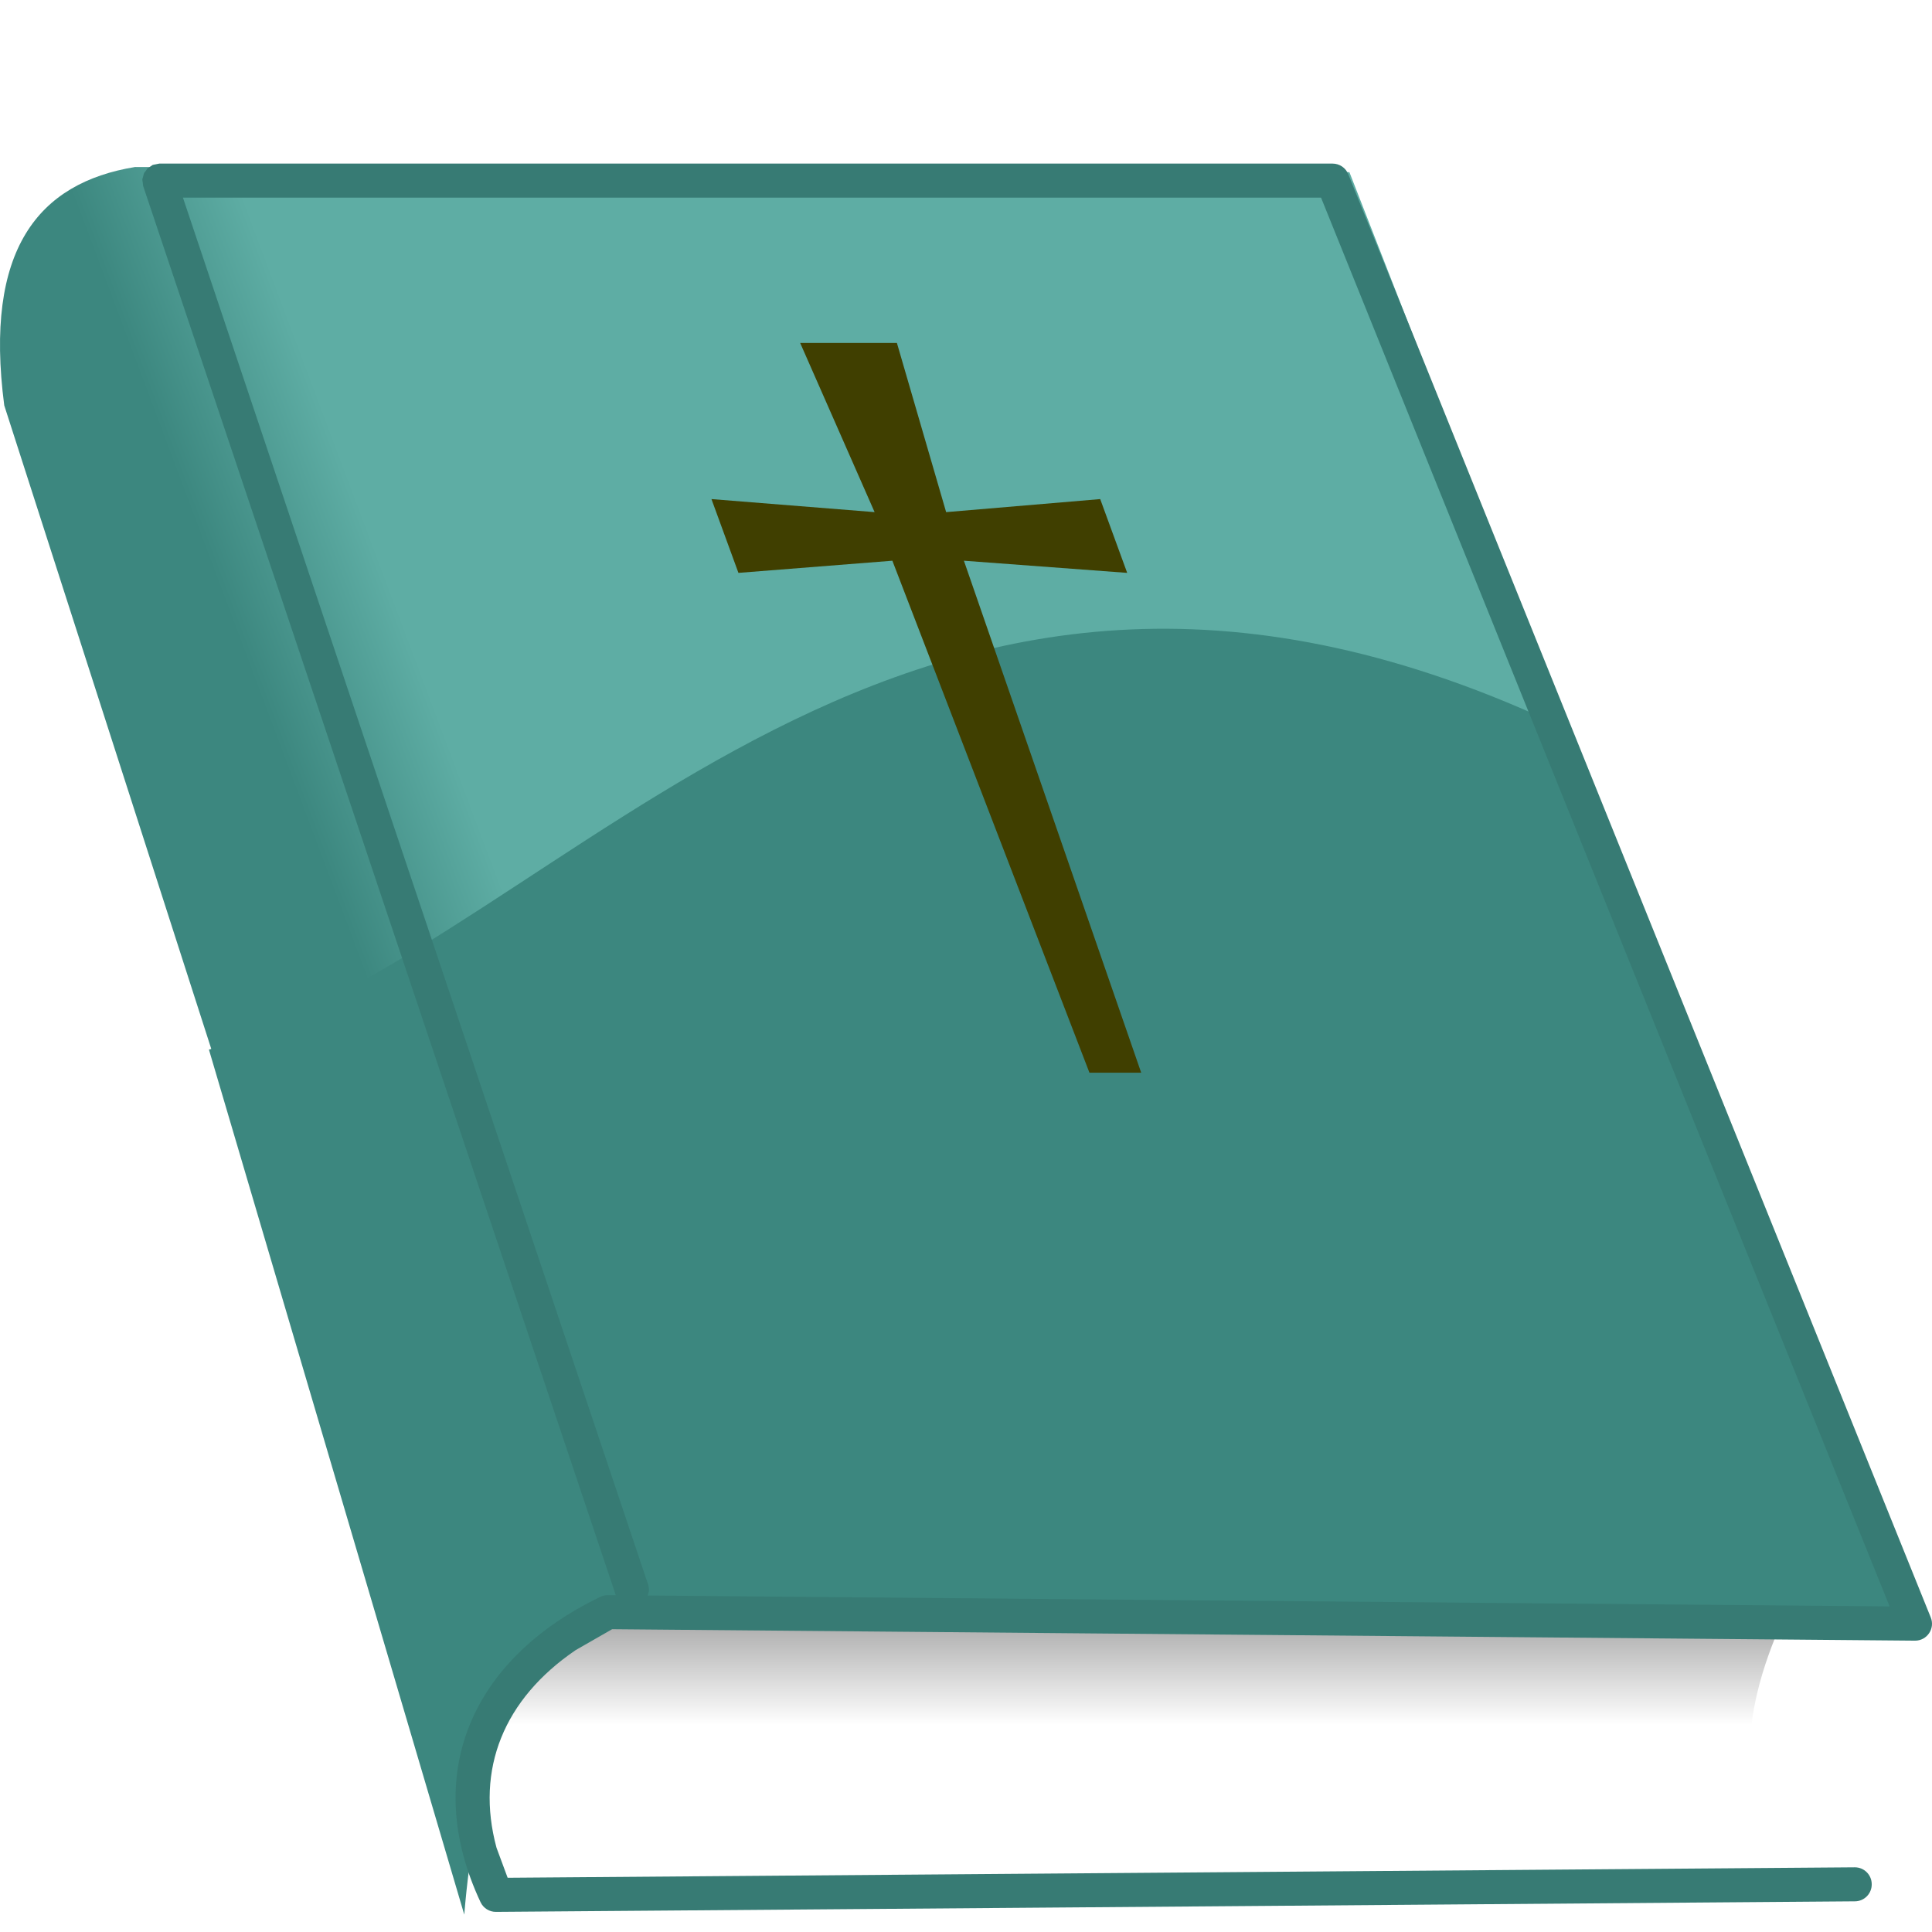
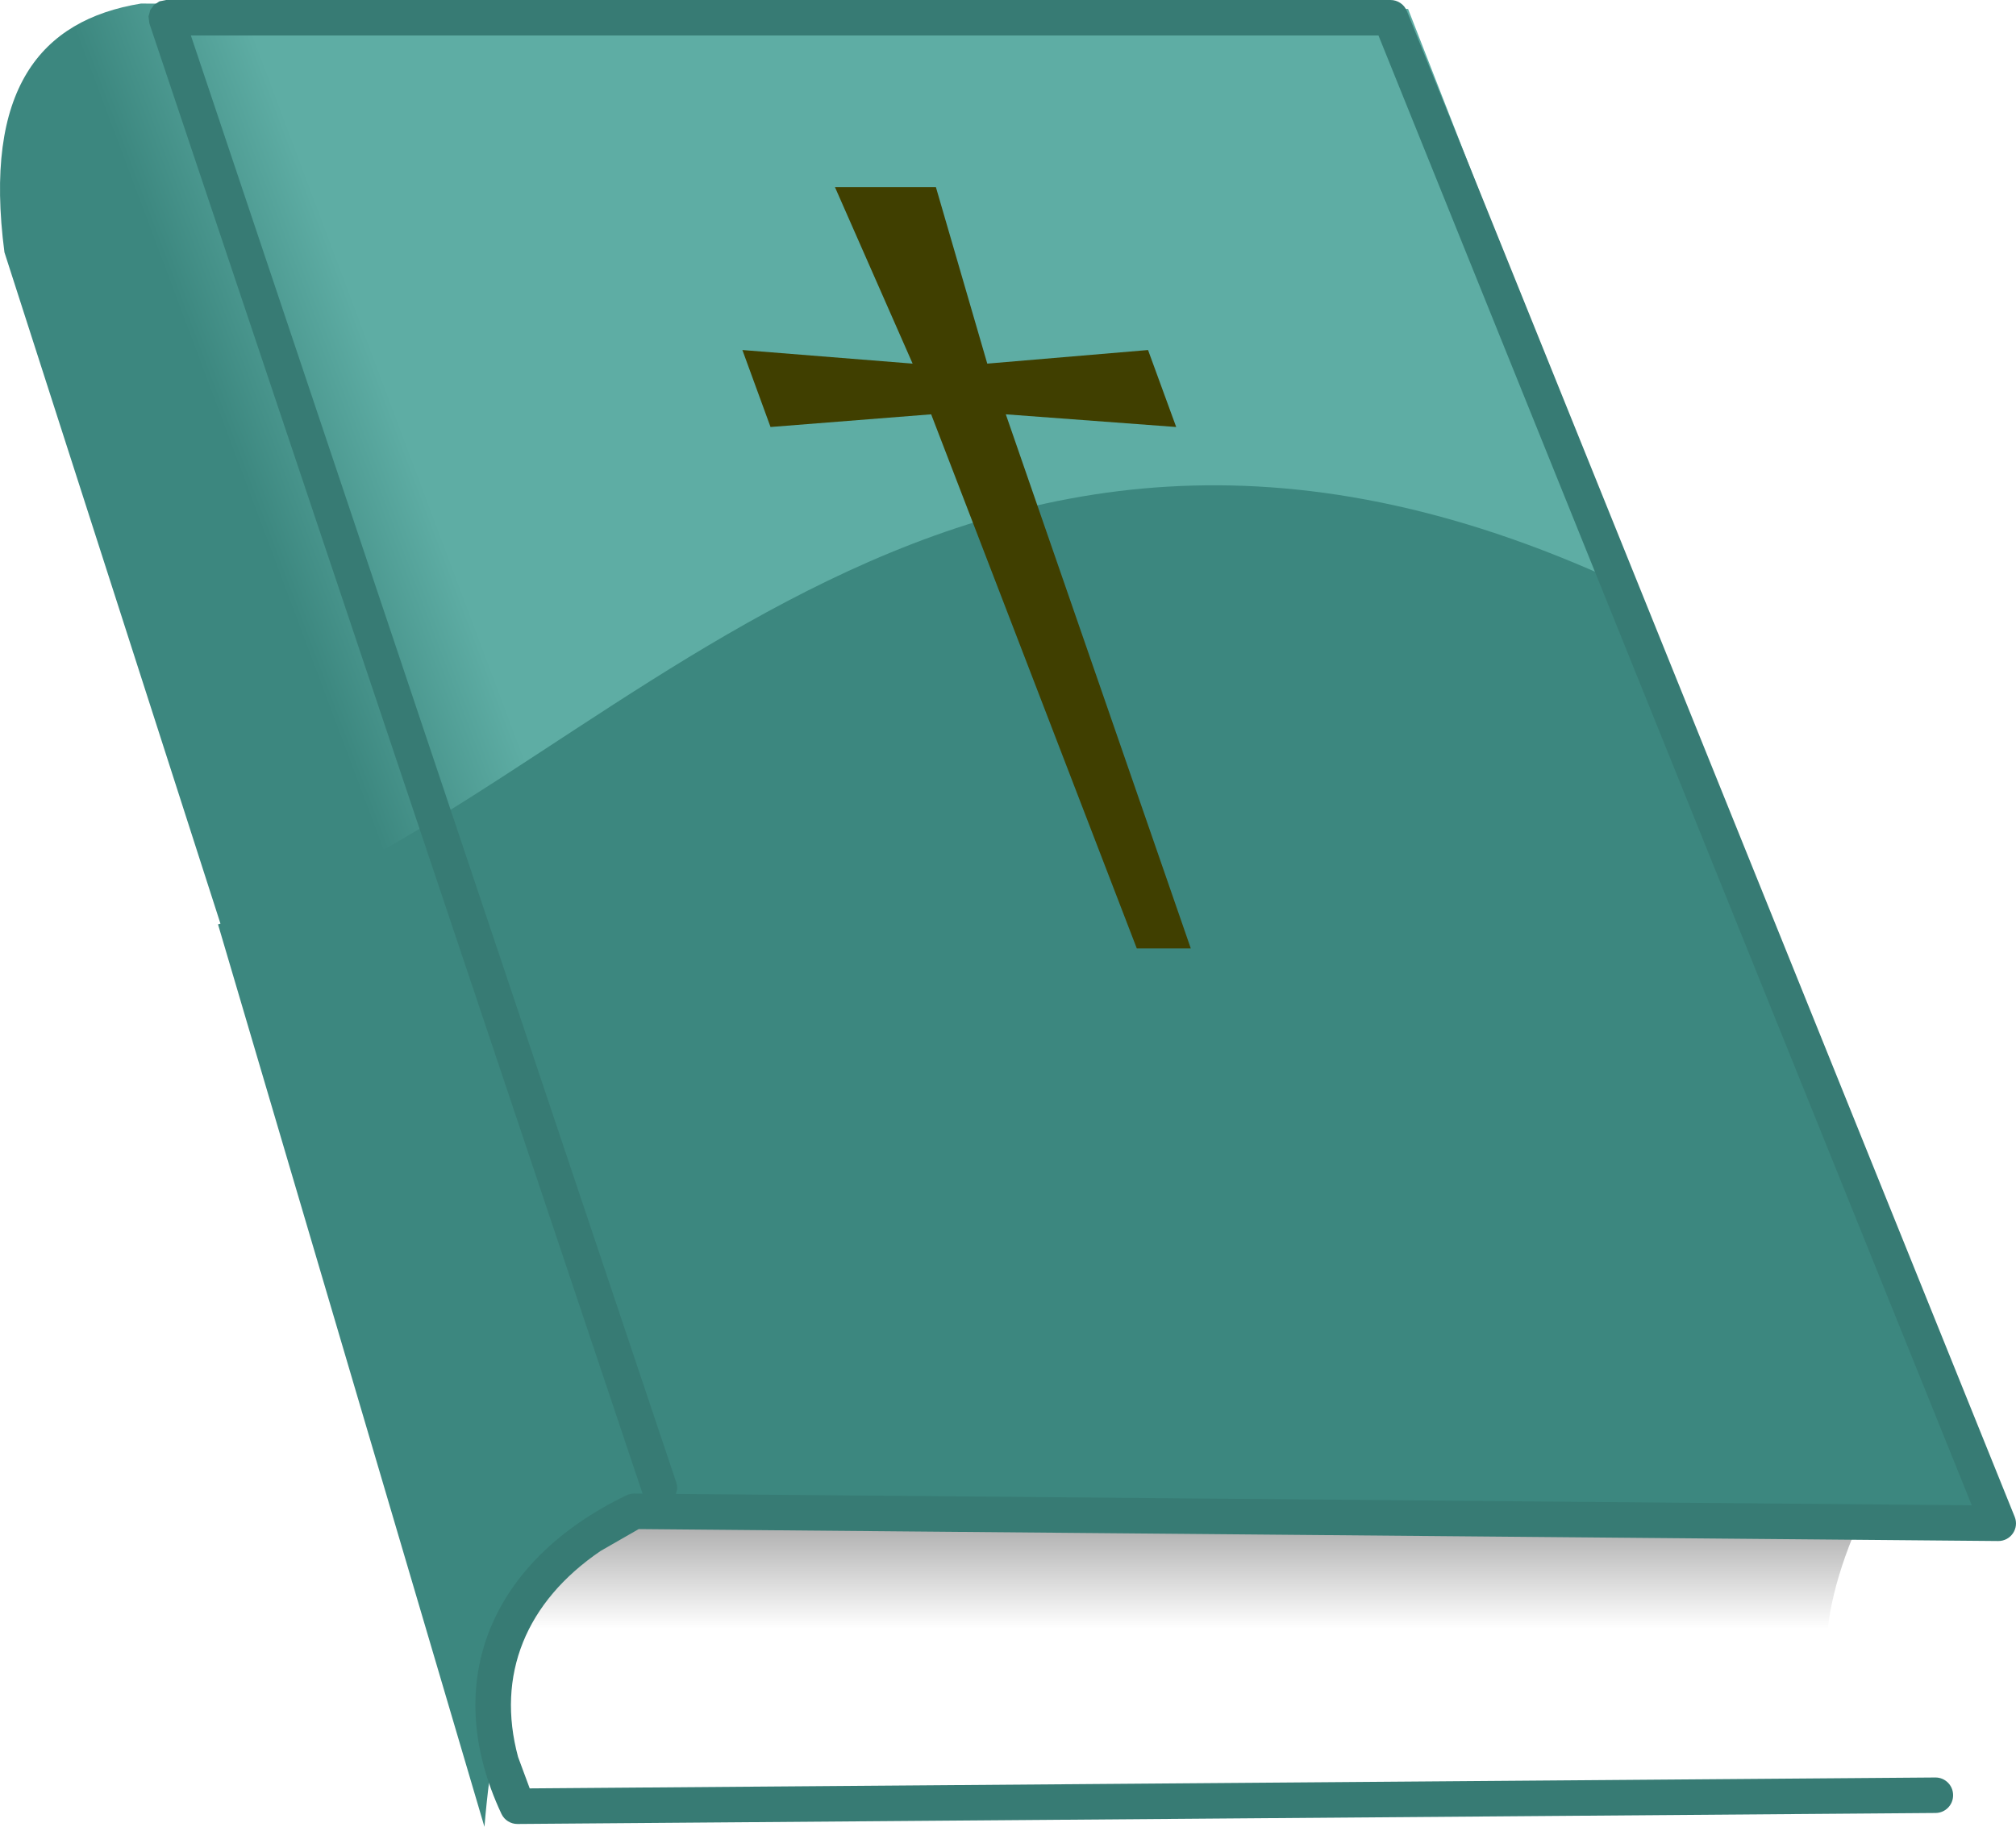
- <svg xmlns="http://www.w3.org/2000/svg" stroke-width="0.501" stroke-linejoin="bevel" fill-rule="evenodd" version="1.1" overflow="visible" width="720pt" height="720pt" viewBox="0 0 720 720">
-   <defs>
-     <linearGradient id="LinearGradient" gradientUnits="userSpaceOnUse" x1="0" y1="0" x2="-55.994" y2="-20.998" gradientTransform="translate(126.524 551.594)">
-       <stop offset="0" stop-color="#5eada4" />
-       <stop offset="1" stop-color="#3c877f" />
+ <svg xmlns="http://www.w3.org/2000/svg" version="1.1" overflow="visible" width="256" height="232.017" viewBox="0 0 192 174.013" id="svg29" style="overflow:visible;fill-rule:evenodd;stroke-width:0.501;stroke-linejoin:bevel">
+   <defs id="defs12">
+     <linearGradient id="LinearGradient" gradientUnits="userSpaceOnUse" x1="0" y1="0" x2="-55.994" y2="-20.998" gradientTransform="translate(126.524,551.594)">
+       <stop offset="0" stop-color="#5eada4" id="stop2" />
+       <stop offset="1" stop-color="#3c877f" id="stop4" />
    </linearGradient>
-     <linearGradient id="LinearGradient_1" gradientUnits="userSpaceOnUse" x1="0" y1="0" x2="0" y2="35.327" gradientTransform="translate(385.837 77.219)">
-       <stop offset="0" stop-color="#ffffff" />
-       <stop offset="1" stop-color="#b2b2b2" />
+     <linearGradient id="LinearGradient_1" gradientUnits="userSpaceOnUse" x1="0" y1="0" x2="0" y2="35.327" gradientTransform="translate(385.837,77.219)">
+       <stop offset="0" stop-color="#ffffff" id="stop7" />
+       <stop offset="1" stop-color="#b2b2b2" id="stop9" />
    </linearGradient>
  </defs>
-   <g id="Document" fill="none" stroke="black" font-family="Times New Roman" font-size="16" transform="scale(1 -1)">
-     <g id="Spread" transform="translate(0 -720)">
+   <g id="Document" font-size="16" transform="matrix(0.2666659,0,0,-0.2666659,5.3959406e-5,-16.25782)" style="font-size:16px;font-family:'Times New Roman';fill:none;stroke:#000000">
+     <g id="Spread" transform="translate(0,-720)">
      <g id="Layer 1">
-         <path d="M 502.884,655.839 L 50.341,657.764 C 14.18,651.845 -5.997,626.902 1.584,568.92 L 181.668,9.123 C 171.967,51.88 177.572,90.264 227.278,116.051 L 712.061,119.632 L 502.884,655.839 Z" stroke-linecap="round" stroke="none" stroke-width="13.794" stroke-linejoin="miter" marker-start="none" marker-end="none" stroke-miterlimit="79.84" fill="url(#LinearGradient)" />
-         <path d="M 578.795,450.703 C 335.277,563.453 214.618,371.272 77.865,328.836 L 173.017,6.482 C 176.902,53.075 187.469,95.213 230.424,115.769 L 712.061,111.486 L 578.795,450.703 Z" stroke-linecap="round" stroke="none" fill="#3c877f" stroke-width="13.794" stroke-linejoin="miter" marker-start="none" marker-end="none" stroke-miterlimit="79.84" />
-         <path d="M 664.587,116.913 L 236.424,118.836 C 182.722,95.276 166.178,61.103 199.464,12.695 L 667.733,19.421 C 647.677,49.734 647.405,78.327 664.587,116.913 Z" stroke-linecap="round" stroke="none" stroke-width="13.794" stroke-linejoin="miter" marker-start="none" marker-end="none" stroke-miterlimit="79.84" fill="url(#LinearGradient_1)" />
-         <path d="M 179.116,11.054 L 179.087,11.114 C 156.829,58.532 175.584,101.698 223.699,124.886 L 223.669,124.87 C 224.558,125.316 225.541,125.543 226.536,125.534 L 229.488,125.508 L 53.347,650.677 L 53.1,652.693 L 53.069,652.693 L 53.069,652.744 L 53.084,652.823 L 53.04,653.188 L 53.447,654.618 L 53.563,655.191 L 53.645,655.313 L 53.709,655.537 L 54.321,656.314 L 54.912,657.189 L 55.121,657.33 L 55.219,657.455 L 55.701,657.721 L 56.91,658.538 L 57.33,658.623 L 57.433,658.68 L 57.481,658.695 L 57.493,658.656 L 59.358,659.033 L 496.623,659.033 C 499.187,659.033 501.496,657.475 502.455,655.098 L 719.54,117.216 C 721.214,113.066 718.128,108.533 713.652,108.573 L 228.123,112.842 L 214.514,105.041 C 187.739,86.805 177.126,60.666 185.031,31.419 L 189.183,20.211 L 691.198,24.108 C 694.663,24.135 697.5,21.348 697.535,17.883 L 697.536,17.784 C 697.571,14.307 694.773,11.458 691.296,11.431 L 184.829,7.5 C 182.398,7.481 180.173,8.865 179.116,11.054 Z M 704.205,121.335 L 492.312,646.355 L 68.169,646.355 L 241.521,129.507 C 241.798,128.679 241.893,127.834 241.829,127.015 L 241.377,125.403 L 704.205,121.335 Z" stroke-width="0.5" stroke="none" fill="#377b74" fill-rule="evenodd" marker-start="none" marker-end="none" stroke-miterlimit="79.84" />
-         <text xml:space="preserve" transform="matrix(0.999893 0 0.36557 -0.999893 311.687 343.383) scale(1.00024 1)" font-family="Arial" font-size="343.393" stroke-linecap="round" stroke="none" fill="#403f00" stroke-width="12.875" stroke-linejoin="round" stroke-miterlimit="79.84">
-           <tspan x="0" y="0">†</tspan>
+         <path d="M 502.884,655.839 50.341,657.764 C 14.18,651.845 -5.997,626.902 1.584,568.92 L 181.668,9.123 c -9.701,42.757 -4.096,81.141 45.61,106.928 l 484.783,3.581 z" stroke-miterlimit="79.84" id="path14" style="fill:url(#LinearGradient);stroke:none;stroke-width:13.794;stroke-linecap:round;stroke-linejoin:miter;stroke-miterlimit:79.84;marker-start:none;marker-end:none" />
+         <path d="M 578.795,450.703 C 335.277,563.453 214.618,371.272 77.865,328.836 L 173.017,6.482 c 3.885,46.593 14.452,88.731 57.407,109.287 l 481.637,-4.283 z" stroke-miterlimit="79.84" id="path16" style="fill:#3c877f;stroke:none;stroke-width:13.794;stroke-linecap:round;stroke-linejoin:miter;stroke-miterlimit:79.84;marker-start:none;marker-end:none" />
+         <path d="m 664.587,116.913 -428.163,1.923 C 182.722,95.276 166.178,61.103 199.464,12.695 l 468.269,6.726 c -20.056,30.313 -20.328,58.906 -3.146,97.492 z" stroke-miterlimit="79.84" id="path18" style="fill:url(#LinearGradient_1);stroke:none;stroke-width:13.794;stroke-linecap:round;stroke-linejoin:miter;stroke-miterlimit:79.84;marker-start:none;marker-end:none" />
+         <path d="m 179.116,11.054 -0.029,0.06 c -22.258,47.418 -3.503,90.584 44.612,113.772 l -0.03,-0.016 c 0.889,0.446 1.872,0.673 2.867,0.664 l 2.952,-0.026 -176.141,525.169 -0.247,2.016 h -0.031 v 0.051 l 0.015,0.079 -0.044,0.365 0.407,1.43 0.116,0.573 0.082,0.122 0.064,0.224 0.612,0.777 0.591,0.875 0.209,0.141 0.098,0.125 0.482,0.266 1.209,0.817 0.42,0.085 0.103,0.057 0.048,0.015 0.012,-0.039 1.865,0.377 h 437.265 c 2.564,0 4.873,-1.558 5.832,-3.935 L 719.54,117.216 c 1.674,-4.15 -1.412,-8.683 -5.888,-8.643 l -485.529,4.269 -13.609,-7.801 C 187.739,86.805 177.126,60.666 185.031,31.419 l 4.152,-11.208 502.015,3.897 c 3.465,0.027 6.302,-2.76 6.337,-6.225 l 10e-4,-0.099 c 0.035,-3.477 -2.763,-6.326 -6.24,-6.353 L 184.829,7.5 c -2.431,-0.019 -4.656,1.365 -5.713,3.554 z M 704.205,121.335 492.312,646.355 H 68.169 L 241.521,129.507 c 0.277,-0.828 0.372,-1.673 0.308,-2.492 l -0.452,-1.612 z" stroke-miterlimit="79.84" id="path20" style="fill:#377b74;fill-rule:evenodd;stroke:none;stroke-width:0.5;stroke-miterlimit:79.84;marker-start:none;marker-end:none" />
+         <text xml:space="preserve" transform="matrix(1.000133,0,0.36557,-0.999893,311.687,343.383)" font-size="343.393" stroke-miterlimit="79.84" id="text24" style="font-size:343.393px;font-family:Arial;fill:#403f00;stroke:none;stroke-width:12.875;stroke-linecap:round;stroke-linejoin:round;stroke-miterlimit:79.84">
+           <tspan x="0" y="0" id="tspan22">†</tspan>
        </text>
      </g>
    </g>
  </g>
</svg>
